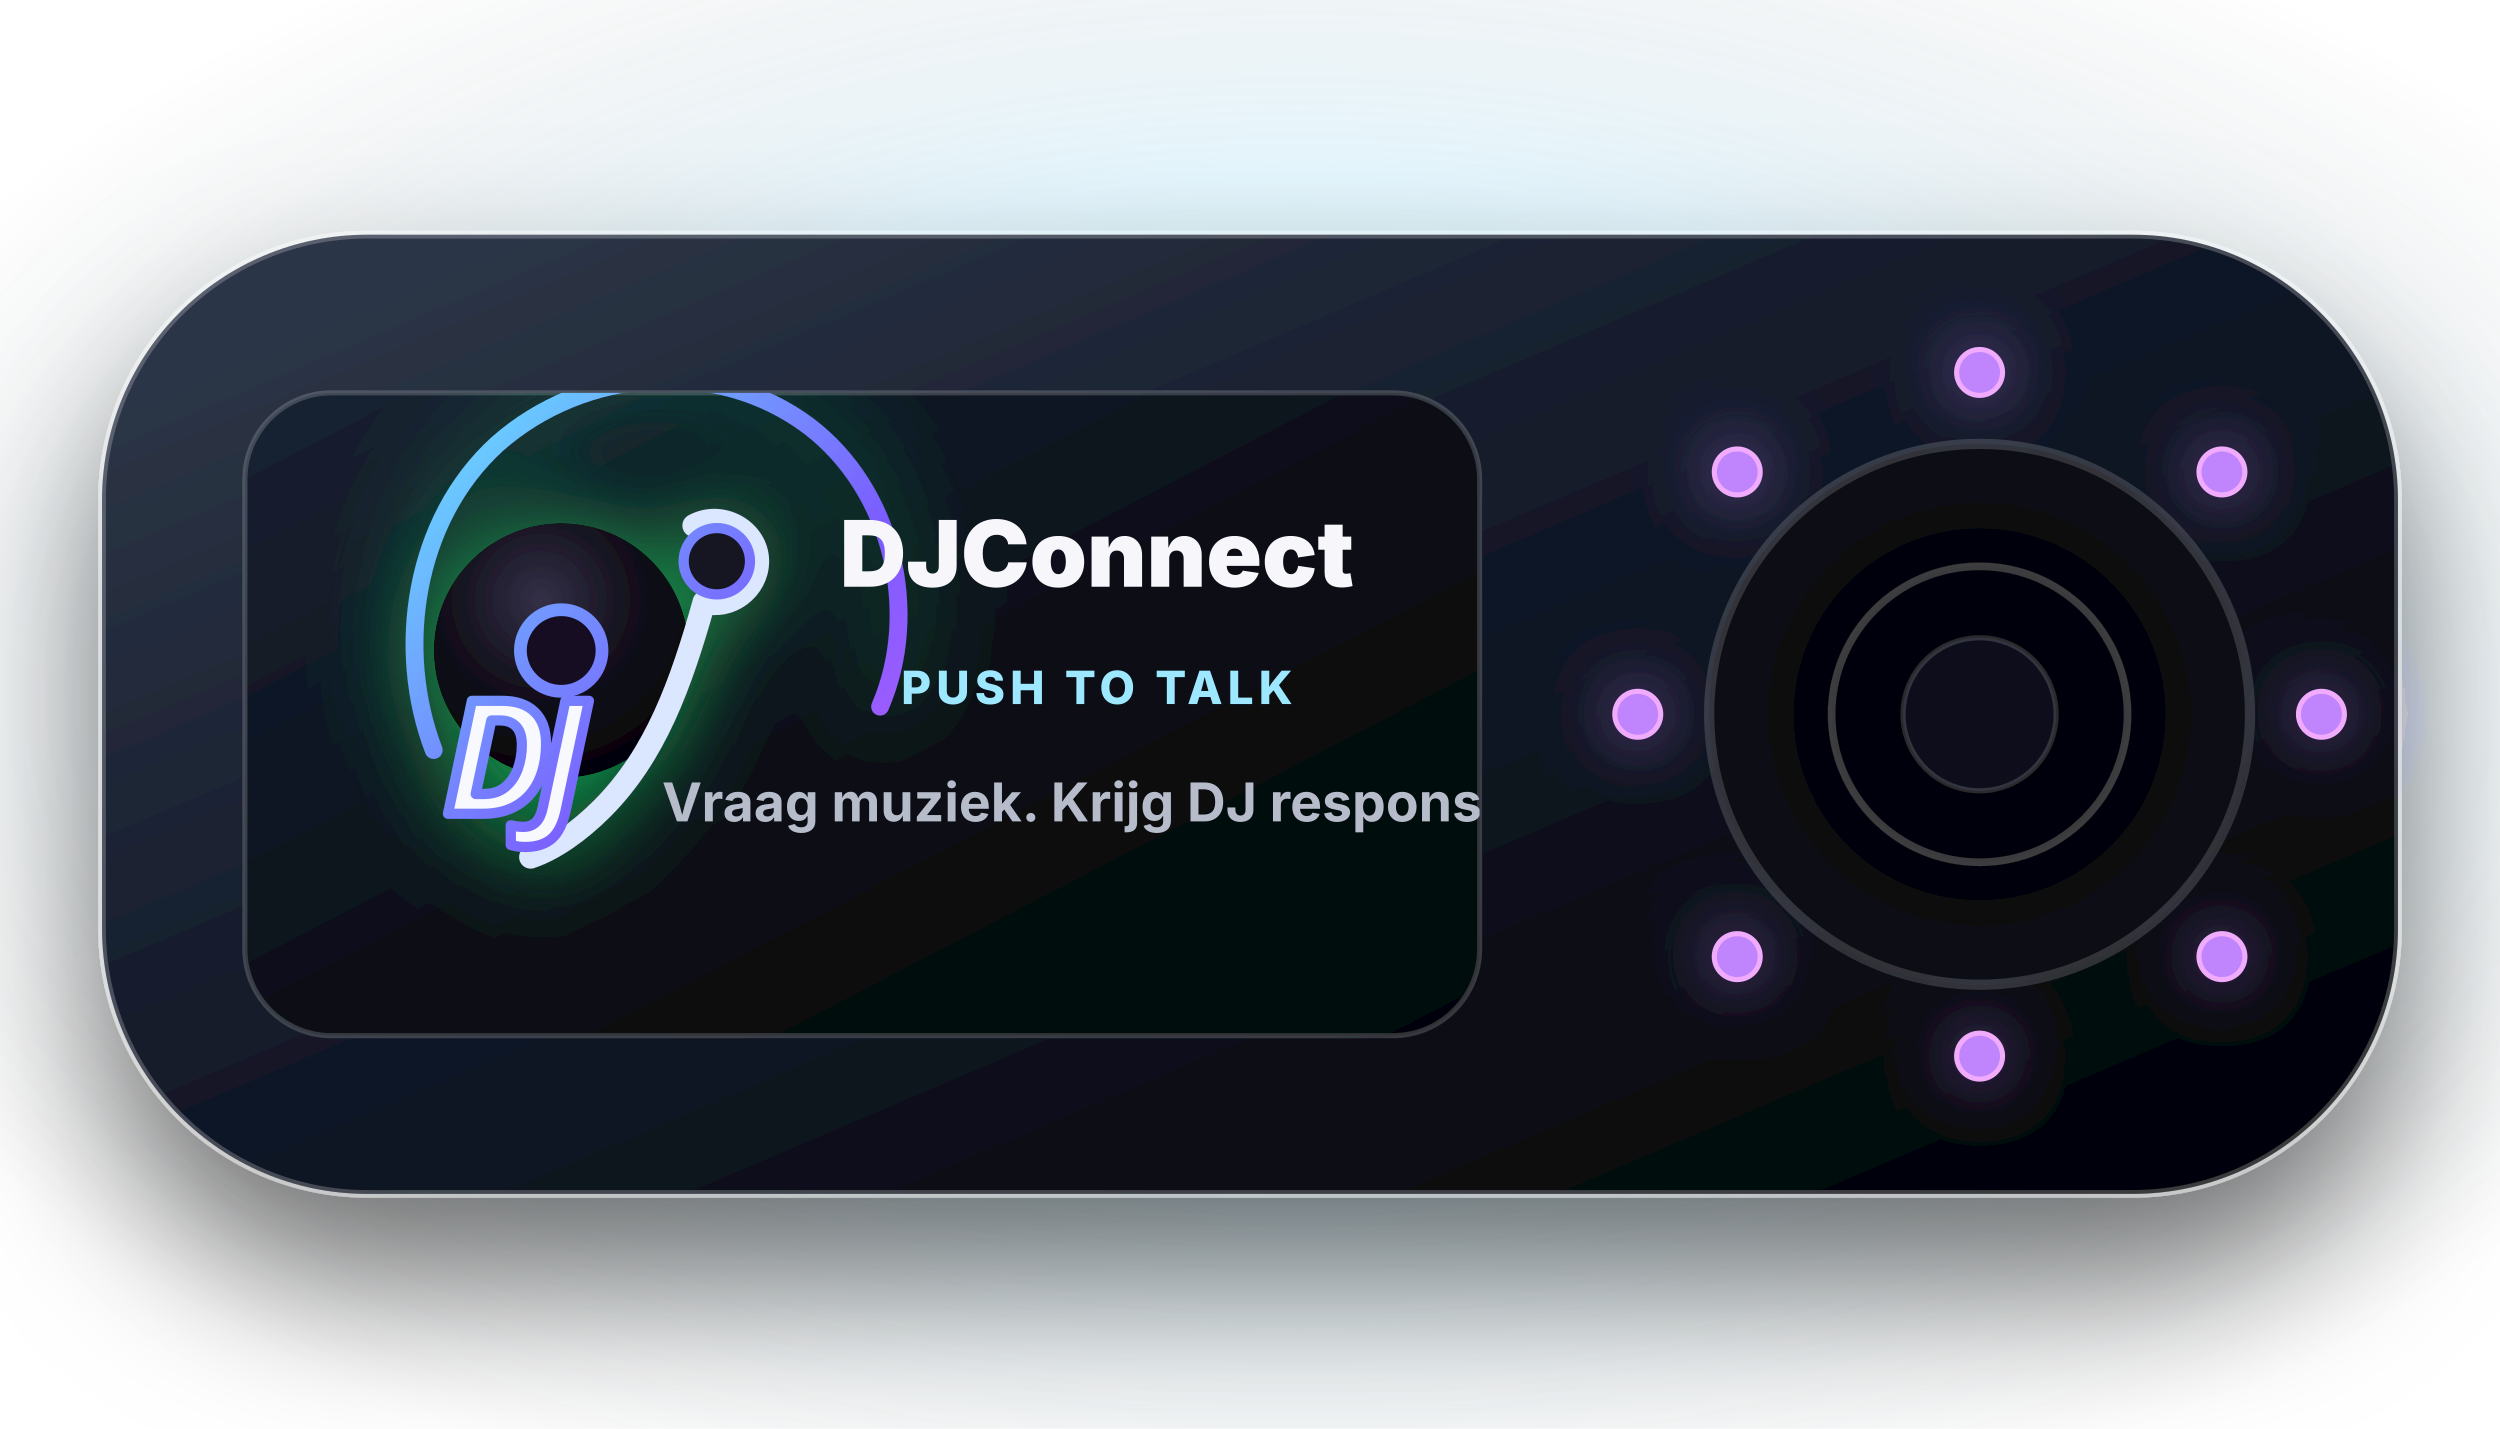
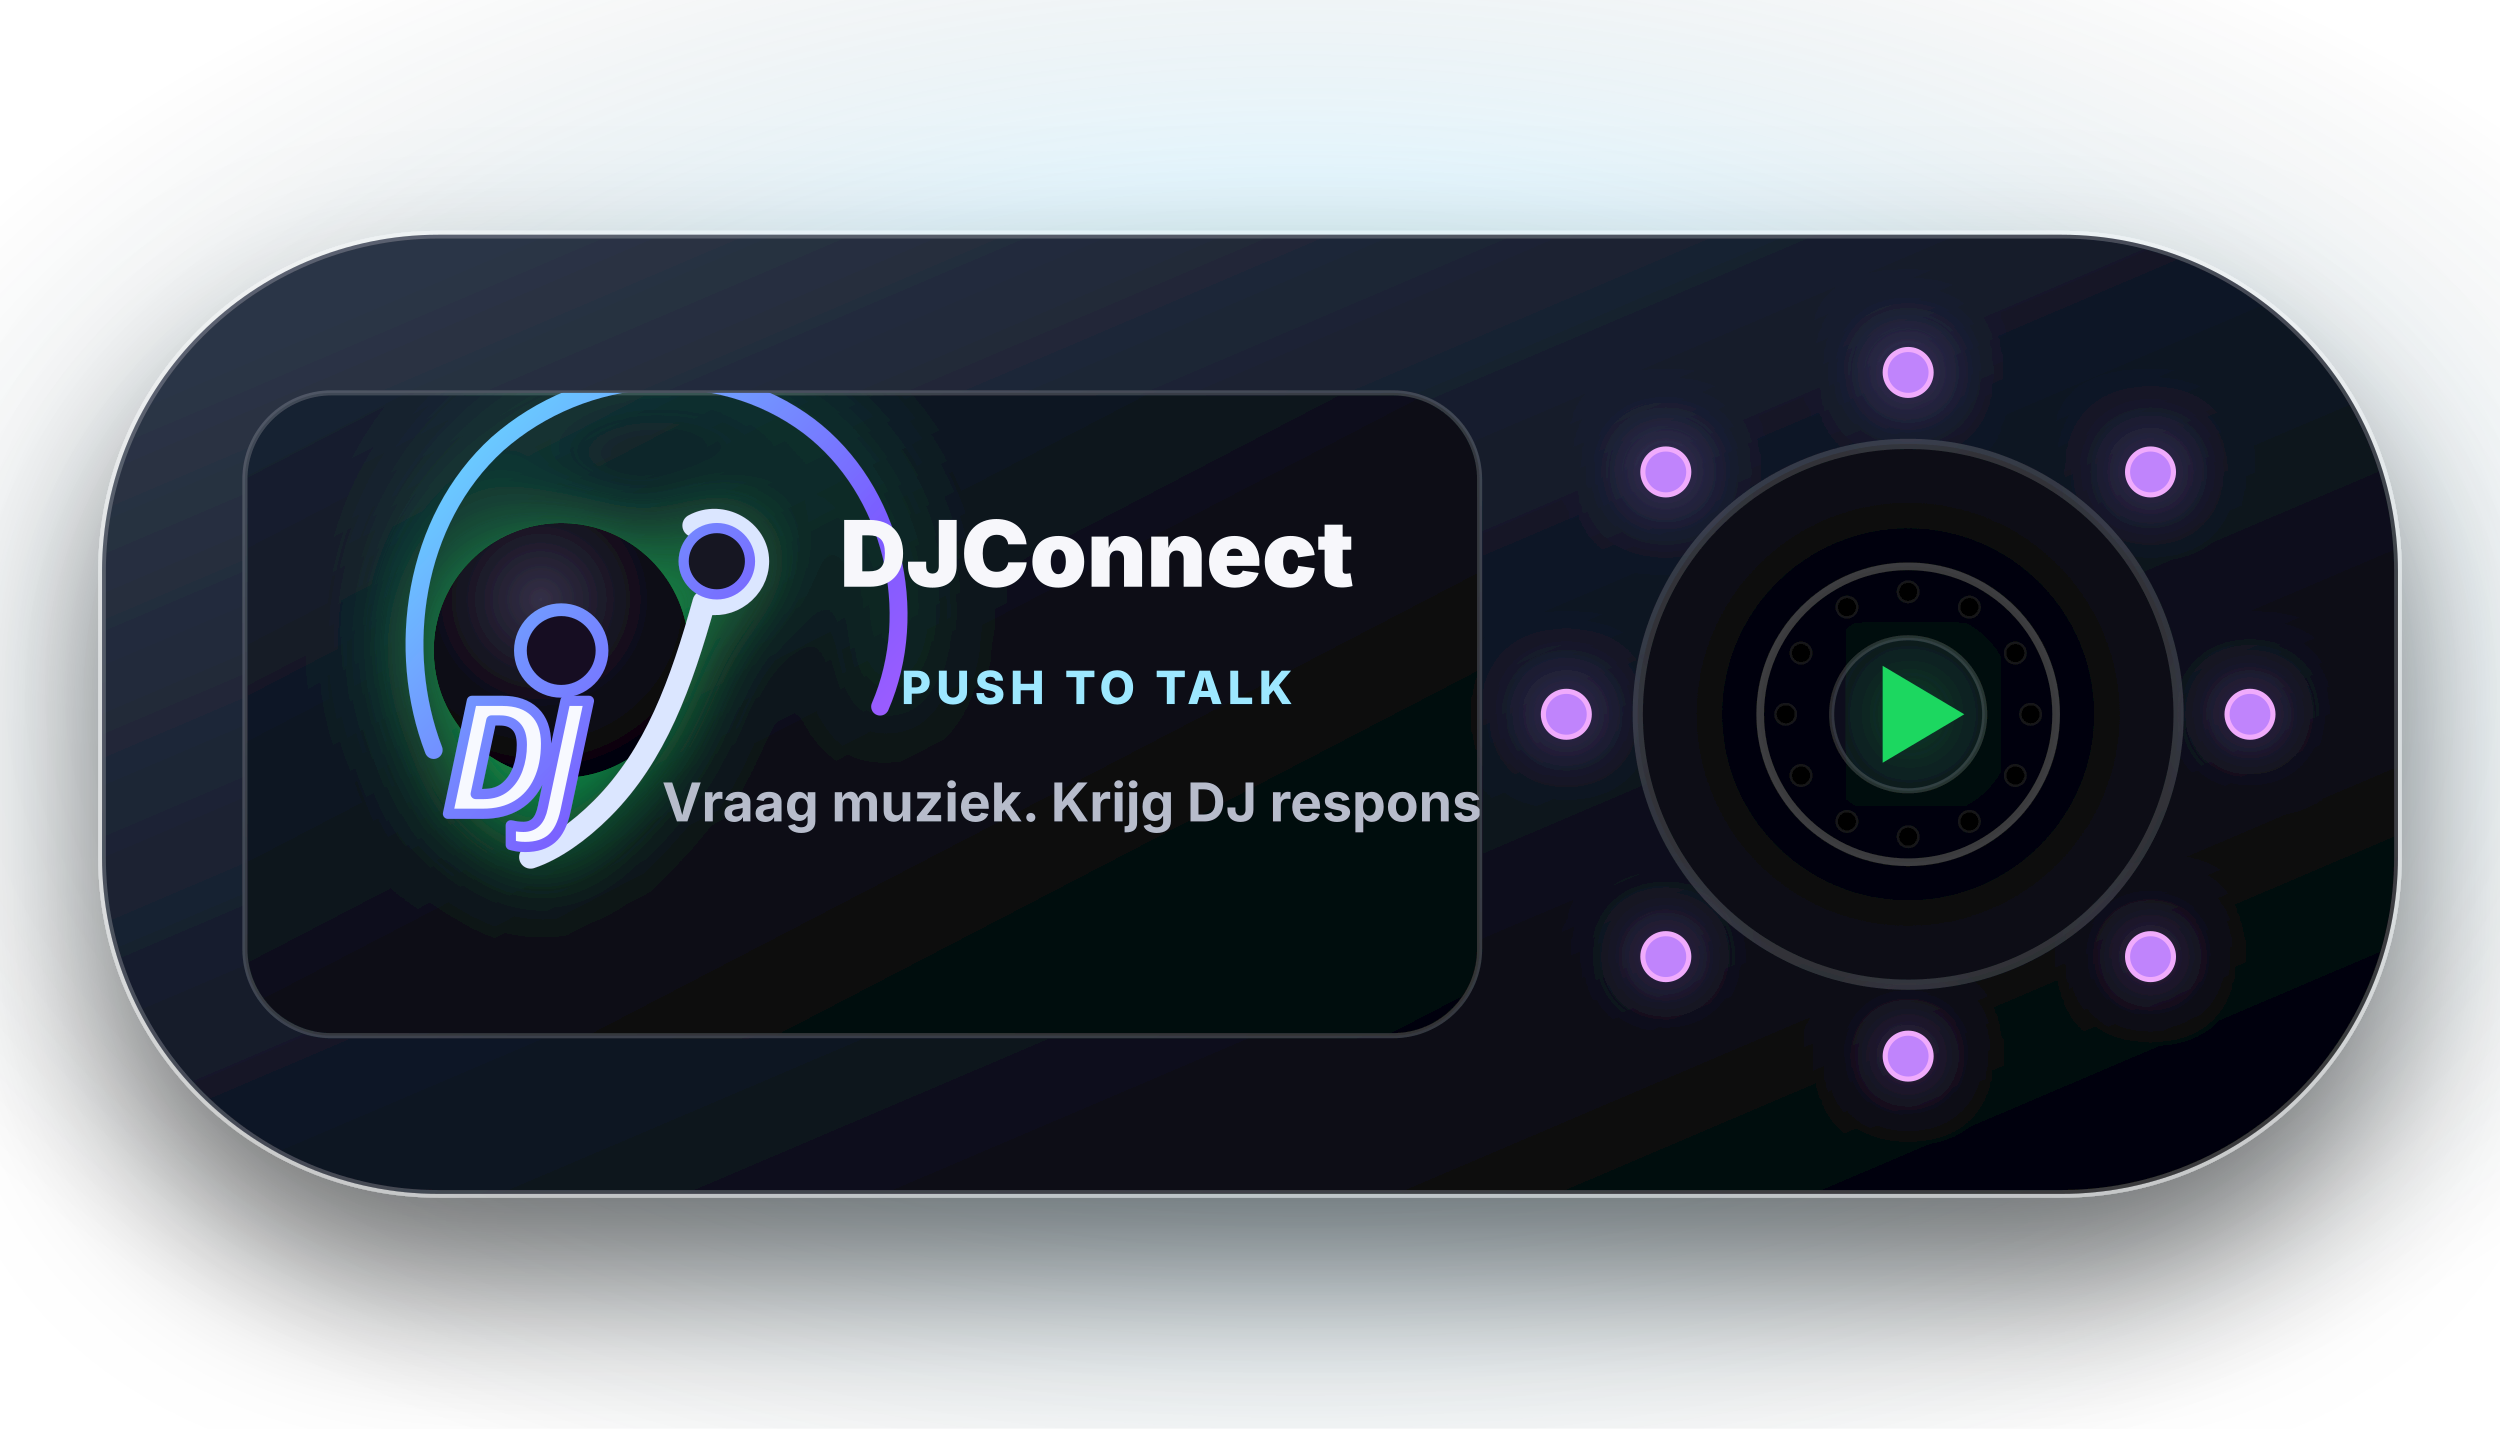
<svg xmlns="http://www.w3.org/2000/svg" viewBox="0 0 980 560" role="img" aria-labelledby="title desc">
  <defs>
    <radialGradient id="glow" cx="52%" cy="48%" r="62%">
      <stop offset="0%" stop-color="#1ed760" stop-opacity="0.34" />
      <stop offset="58%" stop-color="#38bdf8" stop-opacity="0.13" />
      <stop offset="100%" stop-color="#000" stop-opacity="0" />
    </radialGradient>
    <linearGradient id="body" x1="10%" x2="94%" y1="8%" y2="92%">
      <stop offset="0%" stop-color="#2c3546" />
      <stop offset="46%" stop-color="#111827" />
      <stop offset="100%" stop-color="#030407" />
    </linearGradient>
    <linearGradient id="screen" x1="0%" x2="100%" y1="0%" y2="100%">
      <stop offset="0%" stop-color="#182233" />
      <stop offset="62%" stop-color="#070b12" />
      <stop offset="100%" stop-color="#050608" />
    </linearGradient>
    <linearGradient id="iconAccent" x1="170" y1="154" x2="406" y2="376" gradientUnits="userSpaceOnUse">
      <stop offset="0%" stop-color="#66e0ff" />
      <stop offset="50%" stop-color="#7b5cff" />
      <stop offset="100%" stop-color="#db5cff" />
    </linearGradient>
    <radialGradient id="iconVinyl" cx="42%" cy="30%" r="74%">
      <stop offset="0%" stop-color="#343047" />
      <stop offset="48%" stop-color="#13111d" />
      <stop offset="100%" stop-color="#030207" />
    </radialGradient>
    <filter id="shadow" x="-20%" y="-30%" width="140%" height="170%">
      <feDropShadow dx="0" dy="34" stdDeviation="32" flood-color="#000" flood-opacity="0.55" />
    </filter>
    <filter id="greenGlow" x="-45%" y="-45%" width="190%" height="190%">
      <feDropShadow dx="0" dy="0" stdDeviation="18" flood-color="#1ed760" flood-opacity="0.68" />
    </filter>
    <filter id="purpleGlow" x="-45%" y="-45%" width="190%" height="190%">
      <feDropShadow dx="0" dy="0" stdDeviation="14" flood-color="#c084fc" flood-opacity="0.78" />
    </filter>
    <clipPath id="screenClip">
      <rect x="96" y="154" width="484" height="252" rx="34" />
    </clipPath>
  </defs>
  <rect width="980" height="560" fill="url(#glow)" />
  <g filter="url(#shadow)">
-     <rect x="40" y="92" width="900" height="376" rx="104" fill="url(#body)" stroke="rgba(255,255,255,0.22)" stroke-width="3" />
+     <rect x="40" y="92" width="900" height="376" rx="132" fill="url(#body)" stroke="rgba(255,255,255,0.22)" stroke-width="3" />
    <rect x="96" y="154" width="484" height="252" rx="34" fill="url(#screen)" stroke="rgba(255,255,255,0.18)" stroke-width="2" />
    <g clip-path="url(#screenClip)">
      <g filter="url(#greenGlow)">
        <path d="M170 294c-15-39-8-90 25-120 34-30 86-34 122-7 33 25 44 73 28 110" fill="none" stroke="url(#iconAccent)" stroke-width="7" stroke-linecap="round" />
        <circle cx="220" cy="255" r="50" fill="url(#iconVinyl)" />
        <circle cx="220" cy="255" r="16" fill="#151023" stroke="url(#iconAccent)" stroke-width="5" />
        <path d="M272 206c11-6 25 2 25 14 0 11-11 19-21 16-9 32-19 60-40 81-9 9-19 16-28 19" fill="none" stroke="#dbe6ff" stroke-width="9" stroke-linecap="round" stroke-linejoin="round" />
        <circle cx="281" cy="220" r="13" fill="#131522" stroke="url(#iconAccent)" stroke-width="4" />
        <text x="174" y="319" fill="#f7f9ff" stroke="url(#iconAccent)" stroke-width="4" stroke-linejoin="round" font-family="Avenir Next, Arial Black, Impact, sans-serif" font-style="italic" font-weight="900" font-size="62" letter-spacing="-6">DJ</text>
      </g>
      <text x="430" y="230" text-anchor="middle" fill="#f7f7fb" font-family="Inter, Arial, sans-serif" font-size="36" font-weight="900">DJConnect</text>
      <text x="430" y="276" text-anchor="middle" fill="#9de8ff" font-family="Inter, Arial, sans-serif" font-size="18" font-weight="800" letter-spacing="2">PUSH TO TALK</text>
      <text x="430" y="322" text-anchor="middle" fill="#b7bccb" font-family="Inter, Arial, sans-serif" font-size="21" font-weight="700">Vraag muziek. Krijg DJ response.</text>
    </g>
-     <circle cx="776" cy="280" r="106" fill="#0a0d13" stroke="rgba(255,255,255,0.16)" stroke-width="4" />
+     <circle cx="748" cy="280" r="106" fill="#0a0d13" stroke="rgba(255,255,255,0.16)" stroke-width="4" />
    <g fill="#c084fc" stroke="#f0abfc" stroke-width="2" filter="url(#purpleGlow)">
-       <circle cx="776" cy="146" r="9" />
-       <circle cx="871" cy="185" r="9" />
-       <circle cx="910" cy="280" r="9" />
-       <circle cx="871" cy="375" r="9" />
-       <circle cx="776" cy="414" r="9" />
-       <circle cx="681" cy="375" r="9" />
-       <circle cx="642" cy="280" r="9" />
-       <circle cx="681" cy="185" r="9" />
+       <circle cx="748" cy="146" r="9" />
+       <circle cx="843" cy="185" r="9" />
+       <circle cx="882" cy="280" r="9" />
+       <circle cx="843" cy="375" r="9" />
+       <circle cx="748" cy="414" r="9" />
+       <circle cx="653" cy="375" r="9" />
+       <circle cx="614" cy="280" r="9" />
+       <circle cx="653" cy="185" r="9" />
    </g>
-     <circle cx="776" cy="280" r="78" fill="#05060a" stroke="#090b11" stroke-width="10" />
-     <circle cx="776" cy="280" r="58" fill="#020308" stroke="rgba(255,255,255,0.22)" stroke-width="3" />
-     <circle cx="776" cy="280" r="30" fill="#0d111b" stroke="rgba(255,255,255,0.16)" stroke-width="2" />
-     <path d="M776 224v22" stroke="#c084fc" stroke-width="7" stroke-linecap="round" filter="url(#purpleGlow)" />
+     <circle cx="748" cy="280" r="78" fill="#05060a" stroke="#090b11" stroke-width="10" />
+     <circle cx="748" cy="280" r="58" fill="#020308" stroke="rgba(255,255,255,0.22)" stroke-width="3" />
+     <g fill="#000" stroke="rgba(255,255,255,0.08)" stroke-width="1">
+       <circle cx="748" cy="232" r="4" />
+       <circle cx="772" cy="238" r="4" />
+       <circle cx="790" cy="256" r="4" />
+       <circle cx="796" cy="280" r="4" />
+       <circle cx="790" cy="304" r="4" />
+       <circle cx="772" cy="322" r="4" />
+       <circle cx="748" cy="328" r="4" />
+       <circle cx="724" cy="322" r="4" />
+       <circle cx="706" cy="304" r="4" />
+       <circle cx="700" cy="280" r="4" />
+       <circle cx="706" cy="256" r="4" />
+       <circle cx="724" cy="238" r="4" />
+     </g>
+     <circle cx="748" cy="280" r="30" fill="#0d111b" stroke="rgba(255,255,255,0.16)" stroke-width="2" />
+     <path d="M748 224v22" stroke="#c084fc" stroke-width="7" stroke-linecap="round" filter="url(#purpleGlow)" />
+     <polygon points="738,261 738,299 770,280" fill="#1ed760" filter="url(#greenGlow)" />
  </g>
</svg>
